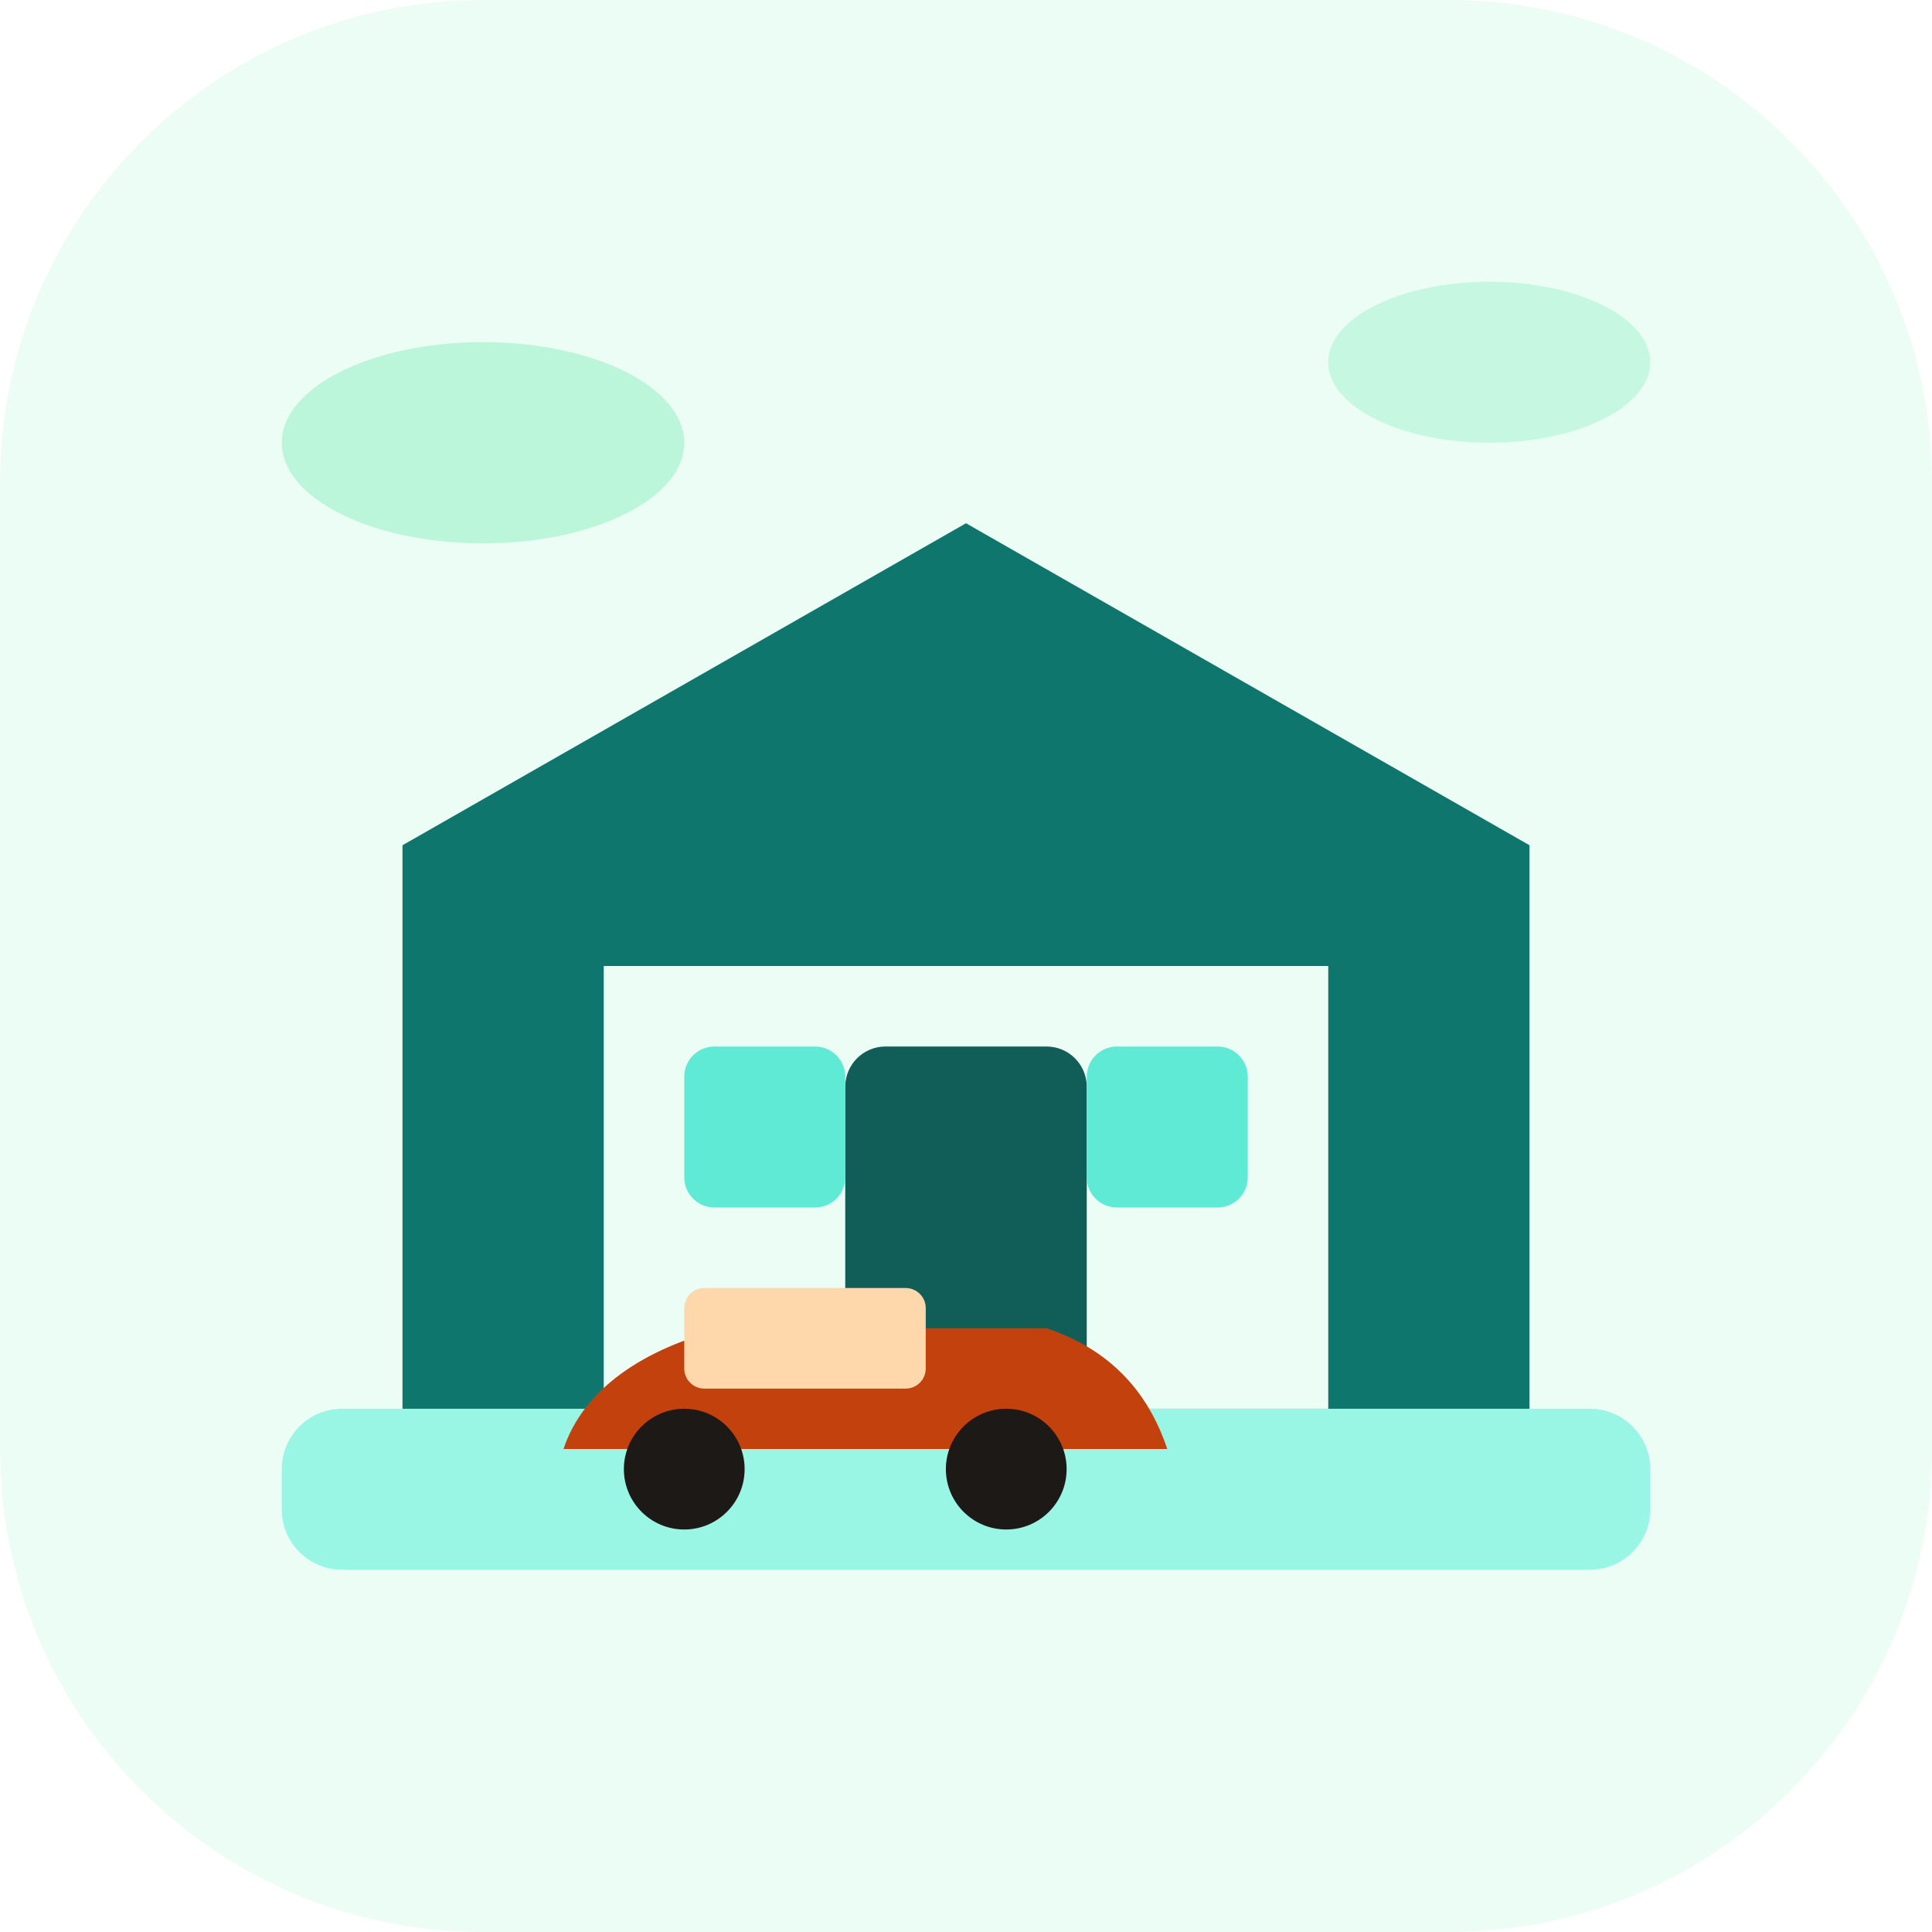
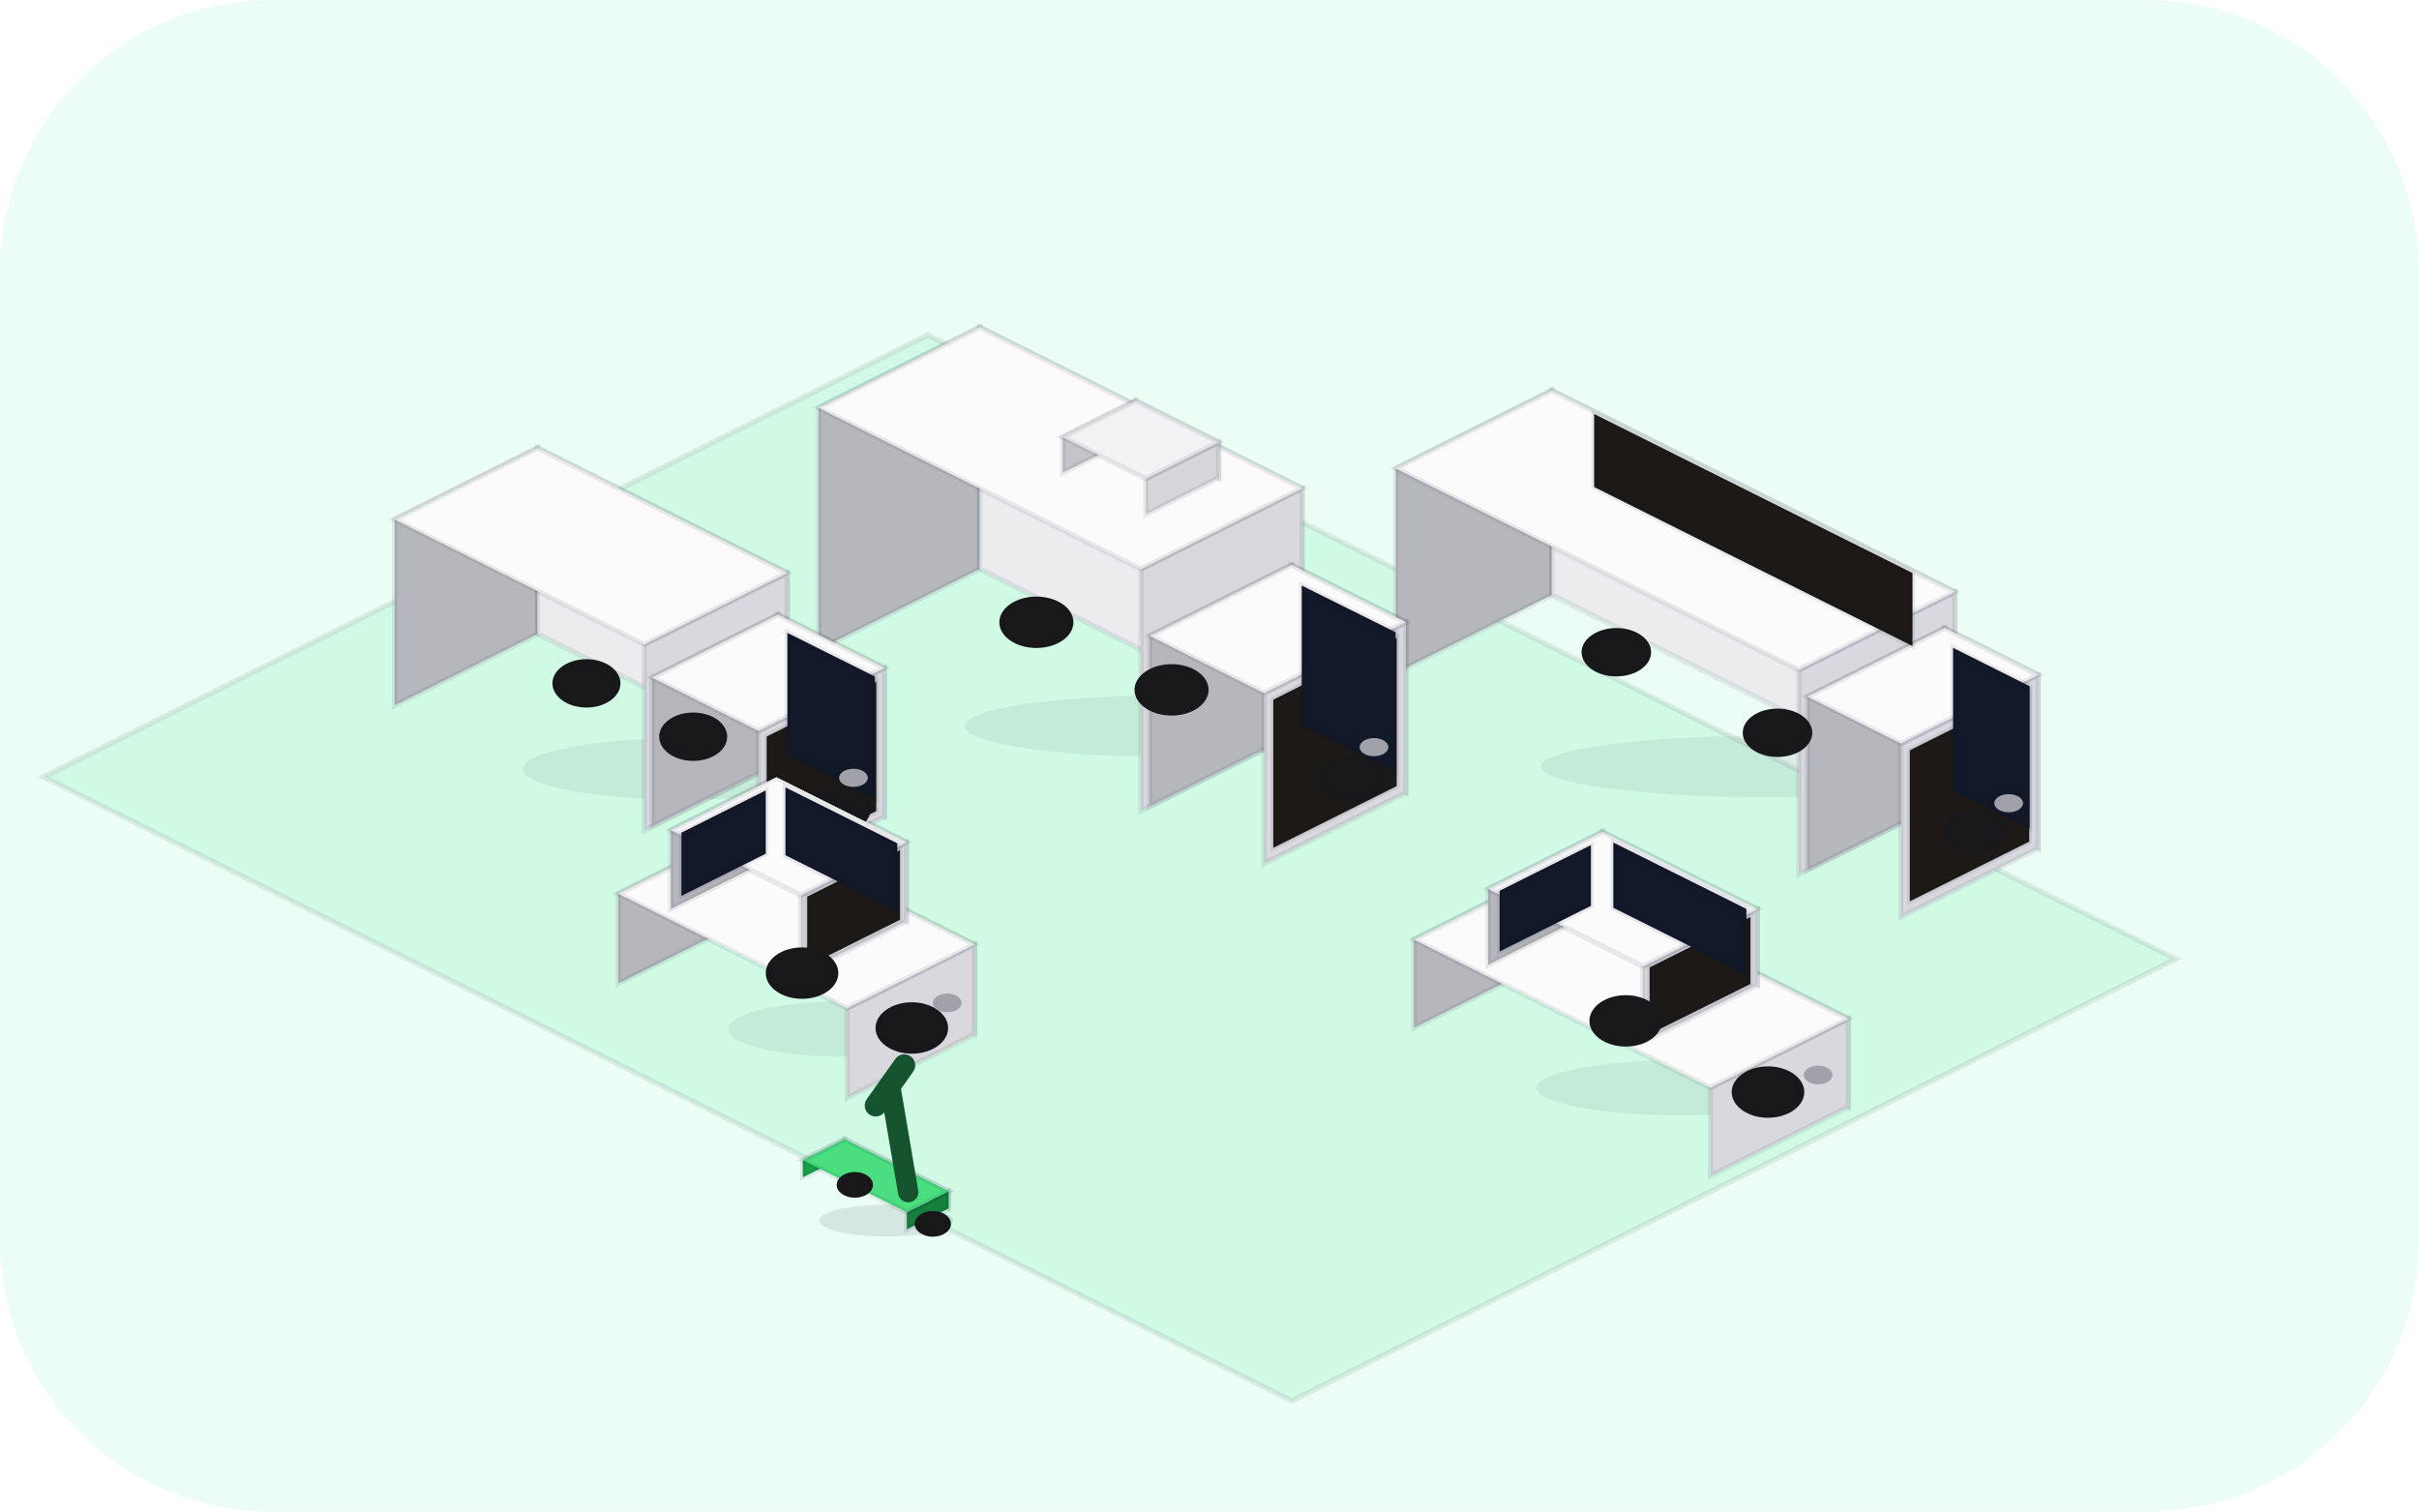
- <svg xmlns="http://www.w3.org/2000/svg" viewBox="0 0 96 96" fill="none">
+ <svg xmlns="http://www.w3.org/2000/svg" viewBox="0 0 160 100" fill="none" aria-hidden="true">
  <style>
-     .cloud { animation: drift 4.5s ease-in-out infinite; }
-     .cloud-b { animation-delay: -1.8s; animation-duration: 5.4s; }
-     .car { transform-origin: 50px 72px; animation: roll 3.2s ease-in-out infinite; }
-     .door { transform-origin: 48px 58px; animation: door 3.6s ease-in-out infinite; }
-     @keyframes drift { 50% { transform: translateX(4px); } }
-     @keyframes roll { 0%,100% { transform: translateX(0); } 50% { transform: translateX(5px); } }
-     @keyframes door { 0%,60%,100% { transform: scaleY(1); } 70% { transform: scaleY(0.86); } }
+     .hub-art-fleet { transform-box: fill-box; transform-origin: center; animation: yard-float 5.2s ease-in-out infinite; }
+     .hub-art-fleet-van { animation-delay: 0.35s; }
+     .hub-art-fleet-sedan { animation-delay: 0.7s; }
+     .hub-art-fleet-hatch { animation-delay: 1.05s; }
+     .hub-art-fleet-scooter { transform-box: fill-box; transform-origin: center; animation: yard-bob 2.4s ease-in-out infinite; }
+     @keyframes yard-float {
+       0%, 100% { transform: translate(0, 0); }
+       50% { transform: translate(0.4px, -0.7px); }
+     }
+     @keyframes yard-bob {
+       0%, 100% { transform: translate(0, 0); }
+       50% { transform: translate(0, -1.3px); }
+     }
  </style>
-   <rect width="96" height="96" rx="24" fill="#ECFDF5" />
-   <ellipse class="cloud" cx="24" cy="22" rx="10" ry="5" fill="#A7F3D0" opacity="0.7" />
-   <ellipse class="cloud cloud-b" cx="74" cy="18" rx="8" ry="4" fill="#A7F3D0" opacity="0.55" />
-   <rect x="14" y="70" width="68" height="8" rx="3" fill="#99F6E4" />
-   <path d="M20 70V42l28-16 28 16v28H20z" fill="#0F766E" />
-   <path d="M30 70V48h36v22" fill="#ECFDF5" />
-   <rect class="door" x="42" y="52" width="12" height="18" rx="2" fill="#115E59" />
-   <rect x="34" y="52" width="8" height="8" rx="1.5" fill="#5EEAD4" />
-   <rect x="54" y="52" width="8" height="8" rx="1.5" fill="#5EEAD4" />
-   <g class="car">
-     <path d="M28 72c1-3 4-5 8-6h16c3 1 5 3 6 6H28z" fill="#C2410C" />
-     <rect x="34" y="64" width="12" height="5" rx="1" fill="#FED7AA" />
-     <circle cx="34" cy="73" r="3" fill="#1C1917" />
-     <circle cx="50" cy="73" r="3" fill="#1C1917" />
+   <rect width="160" height="100" rx="18" fill="#ECFDF5" />
+   <g>
+     <path d="M61.36 22.16 L143.92 63.44 L85.44 92.68 L2.88 51.40 Z" fill="#D1FAE5" stroke="rgba(15,23,42,0.08)" stroke-width="0.35" />
+     <g class="hub-art-fleet hub-art-fleet-bus">
+       <ellipse cx="116.80" cy="50.71" rx="14.88" ry="2.03" fill="#0F172A" fill-opacity="0.07" />
+       <path d="M102.64 25.83 L92.32 30.99 L92.32 44.52 L102.64 39.36 Z" fill="#B6B6BD" stroke="rgba(15,23,42,0.08)" stroke-width="0.35" />
+       <path d="M102.64 25.83 L129.30 39.16 L129.30 52.69 L102.64 39.36 Z" fill="#ECECEF" stroke="rgba(15,23,42,0.08)" stroke-width="0.35" />
+       <path d="M129.30 39.16 L118.98 44.32 L118.98 57.85 L129.30 52.69 Z" fill="#D8D8DE" stroke="rgba(15,23,42,0.08)" stroke-width="0.35" />
+       <path d="M102.64 25.83 L129.30 39.16 L118.98 44.32 L92.32 30.99 Z" fill="#FBFBFC" stroke="rgba(15,23,42,0.08)" stroke-width="0.35" />
+       <path d="M128.62 41.55 L119.54 46.09 L119.54 57.57 L128.62 53.03 Z" fill="#B6B6BD" stroke="rgba(15,23,42,0.08)" stroke-width="0.35" />
+       <path d="M128.62 41.55 L134.81 44.65 L134.81 56.13 L128.62 53.03 Z" fill="#ECECEF" stroke="rgba(15,23,42,0.08)" stroke-width="0.35" />
+       <path d="M134.81 44.65 L125.73 49.19 L125.73 60.67 L134.81 56.13 Z" fill="#D8D8DE" stroke="rgba(15,23,42,0.08)" stroke-width="0.35" />
+       <path d="M128.62 41.55 L134.81 44.65 L125.73 49.19 L119.54 46.09 Z" fill="#FBFBFC" stroke="rgba(15,23,42,0.08)" stroke-width="0.35" />
+       <path d="M134.22 45.69 L126.32 49.64 L126.32 59.63 L134.22 55.68 Z" fill="#1C1917" stroke="rgba(15,23,42,0.08)" stroke-width="0.35" />
+       <path d="M129.18 42.86 L134.25 45.40 L134.25 54.82 L129.18 52.28 Z" fill="#111827" stroke="rgba(15,23,42,0.08)" stroke-width="0.35" />
+       <path d="M105.44 27.39 L126.50 37.91 L126.50 42.74 L105.44 32.22 Z" fill="#1C1917" stroke="rgba(15,23,42,0.08)" stroke-width="0.35" />
+       <ellipse cx="106.91" cy="43.15" rx="2.30" ry="1.60" fill="#18181B" />
+       <ellipse cx="117.57" cy="48.48" rx="2.30" ry="1.60" fill="#18181B" />
+       <ellipse cx="130.64" cy="55.02" rx="2.15" ry="1.50" fill="#18181B" />
+       <ellipse cx="132.86" cy="53.14" rx="0.95" ry="0.6" fill="#A1A1AA" />
+     </g>
+     <g class="hub-art-fleet hub-art-fleet-truck">
+       <ellipse cx="76.90" cy="48.04" rx="13.09" ry="2.03" fill="#0F172A" fill-opacity="0.07" />
+       <path d="M64.80 21.65 L54.14 26.98 L54.14 42.97 L64.80 37.64 Z" fill="#B6B6BD" stroke="rgba(15,23,42,0.08)" stroke-width="0.35" />
+       <path d="M64.80 21.65 L86.13 32.31 L86.13 48.30 L64.80 37.64 Z" fill="#ECECEF" stroke="rgba(15,23,42,0.08)" stroke-width="0.35" />
+       <path d="M86.13 32.31 L75.46 37.65 L75.46 53.64 L86.13 48.30 Z" fill="#D8D8DE" stroke="rgba(15,23,42,0.08)" stroke-width="0.35" />
+       <path d="M64.80 21.65 L86.13 32.31 L75.46 37.65 L54.14 26.98 Z" fill="#FBFBFC" stroke="rgba(15,23,42,0.08)" stroke-width="0.35" />
+       <path d="M85.42 37.38 L76.04 42.07 L76.04 53.35 L85.42 48.66 Z" fill="#B6B6BD" stroke="rgba(15,23,42,0.08)" stroke-width="0.35" />
+       <path d="M85.42 37.38 L92.99 41.16 L92.99 52.44 L85.42 48.66 Z" fill="#ECECEF" stroke="rgba(15,23,42,0.08)" stroke-width="0.35" />
+       <path d="M92.99 41.16 L83.61 45.86 L83.61 57.13 L92.99 52.44 Z" fill="#D8D8DE" stroke="rgba(15,23,42,0.08)" stroke-width="0.35" />
+       <path d="M85.42 37.38 L92.99 41.16 L83.61 45.86 L76.04 42.07 Z" fill="#FBFBFC" stroke="rgba(15,23,42,0.08)" stroke-width="0.35" />
+       <path d="M92.38 42.20 L84.22 46.29 L84.22 56.09 L92.38 52.01 Z" fill="#1C1917" stroke="rgba(15,23,42,0.08)" stroke-width="0.35" />
+       <path d="M86.10 38.74 L92.31 41.83 L92.31 51.08 L86.10 47.98 Z" fill="#111827" stroke="rgba(15,23,42,0.08)" stroke-width="0.35" />
+       <path d="M75.11 26.51 L70.29 28.92 L70.29 31.28 L75.11 28.87 Z" fill="#C4C4CA" stroke="rgba(15,23,42,0.08)" stroke-width="0.35" />
+       <path d="M75.11 26.51 L80.61 29.26 L80.61 31.62 L75.11 28.87 Z" fill="#E8E8EC" stroke="rgba(15,23,42,0.08)" stroke-width="0.35" />
+       <path d="M80.61 29.26 L75.79 31.67 L75.79 34.03 L80.61 31.62 Z" fill="#D6D6DB" stroke="rgba(15,23,42,0.08)" stroke-width="0.35" />
+       <path d="M75.11 26.51 L80.61 29.26 L75.79 31.67 L70.29 28.92 Z" fill="#F3F3F5" stroke="rgba(15,23,42,0.08)" stroke-width="0.35" />
+       <ellipse cx="68.55" cy="41.17" rx="2.45" ry="1.70" fill="#18181B" />
+       <ellipse cx="77.49" cy="45.64" rx="2.45" ry="1.70" fill="#18181B" />
+       <ellipse cx="89.36" cy="51.58" rx="2.25" ry="1.55" fill="#18181B" />
+       <ellipse cx="90.88" cy="49.43" rx="0.95" ry="0.6" fill="#A1A1AA" />
+     </g>
+     <g class="hub-art-fleet hub-art-fleet-van">
+       <ellipse cx="45.26" cy="50.87" rx="10.67" ry="2.03" fill="#0F172A" fill-opacity="0.07" />
+       <path d="M35.56 29.64 L26.10 34.37 L26.10 46.67 L35.56 41.94 Z" fill="#B6B6BD" stroke="rgba(15,23,42,0.08)" stroke-width="0.35" />
+       <path d="M35.56 29.64 L52.07 37.90 L52.07 50.20 L35.56 41.94 Z" fill="#ECECEF" stroke="rgba(15,23,42,0.08)" stroke-width="0.35" />
+       <path d="M52.07 37.90 L42.61 42.63 L42.61 54.93 L52.07 50.20 Z" fill="#D8D8DE" stroke="rgba(15,23,42,0.08)" stroke-width="0.35" />
+       <path d="M35.56 29.64 L52.07 37.90 L42.61 42.63 L26.10 34.37 Z" fill="#FBFBFC" stroke="rgba(15,23,42,0.08)" stroke-width="0.35" />
+       <path d="M51.45 40.67 L43.12 44.83 L43.12 54.67 L51.45 50.51 Z" fill="#B6B6BD" stroke="rgba(15,23,42,0.08)" stroke-width="0.35" />
+       <path d="M51.45 40.67 L58.50 44.19 L58.50 54.03 L51.45 50.51 Z" fill="#ECECEF" stroke="rgba(15,23,42,0.08)" stroke-width="0.35" />
+       <path d="M58.50 44.19 L50.17 48.36 L50.17 58.20 L58.50 54.03 Z" fill="#D8D8DE" stroke="rgba(15,23,42,0.08)" stroke-width="0.35" />
+       <path d="M51.45 40.67 L58.50 44.19 L50.17 48.36 L43.12 44.83 Z" fill="#FBFBFC" stroke="rgba(15,23,42,0.08)" stroke-width="0.35" />
+       <path d="M57.96 45.10 L50.71 48.73 L50.71 57.29 L57.96 53.66 Z" fill="#1C1917" stroke="rgba(15,23,42,0.08)" stroke-width="0.35" />
+       <path d="M52.08 41.87 L57.87 44.76 L57.87 52.83 L52.08 49.94 Z" fill="#111827" stroke="rgba(15,23,42,0.08)" stroke-width="0.35" />
+       <ellipse cx="38.79" cy="45.21" rx="2.25" ry="1.60" fill="#18181B" />
+       <ellipse cx="45.85" cy="48.74" rx="2.25" ry="1.60" fill="#18181B" />
+       <ellipse cx="55.48" cy="53.56" rx="2.10" ry="1.50" fill="#18181B" />
+       <ellipse cx="56.45" cy="51.46" rx="0.95" ry="0.6" fill="#A1A1AA" />
+     </g>
+     <g class="hub-art-fleet hub-art-fleet-sedan">
+       <ellipse cx="111.15" cy="71.97" rx="9.53" ry="1.82" fill="#0F172A" fill-opacity="0.07" />
+       <path d="M102.64 57.60 L93.52 62.16 L93.52 68.00 L102.64 63.44 Z" fill="#B6B6BD" stroke="rgba(15,23,42,0.08)" stroke-width="0.35" />
+       <path d="M102.64 57.60 L122.25 67.40 L122.25 73.24 L102.64 63.44 Z" fill="#ECECEF" stroke="rgba(15,23,42,0.08)" stroke-width="0.35" />
+       <path d="M122.25 67.40 L113.13 71.96 L113.13 77.80 L122.25 73.24 Z" fill="#D8D8DE" stroke="rgba(15,23,42,0.08)" stroke-width="0.35" />
+       <path d="M102.64 57.60 L122.25 67.40 L113.13 71.96 L93.52 62.16 Z" fill="#FBFBFC" stroke="rgba(15,23,42,0.08)" stroke-width="0.35" />
+       <path d="M105.99 55.03 L98.43 58.81 L98.43 63.83 L105.99 60.05 Z" fill="#B6B6BD" stroke="rgba(15,23,42,0.08)" stroke-width="0.35" />
+       <path d="M105.99 55.03 L116.23 60.14 L116.23 65.17 L105.99 60.05 Z" fill="#ECECEF" stroke="rgba(15,23,42,0.08)" stroke-width="0.35" />
+       <path d="M116.23 60.14 L108.66 63.93 L108.66 68.95 L116.23 65.17 Z" fill="#D8D8DE" stroke="rgba(15,23,42,0.08)" stroke-width="0.35" />
+       <path d="M105.99 55.03 L116.23 60.14 L108.66 63.93 L98.43 58.81 Z" fill="#FBFBFC" stroke="rgba(15,23,42,0.08)" stroke-width="0.35" />
+       <path d="M115.78 60.67 L109.11 64.00 L109.11 68.42 L115.78 65.10 Z" fill="#1C1917" stroke="rgba(15,23,42,0.08)" stroke-width="0.35" />
+       <path d="M106.71 55.74 L115.51 60.13 L115.51 64.46 L106.71 60.06 Z" fill="#111827" stroke="rgba(15,23,42,0.08)" stroke-width="0.35" />
+       <path d="M105.23 55.91 L99.19 58.93 L99.19 62.95 L105.23 59.93 Z" fill="#111827" stroke="rgba(15,23,42,0.08)" stroke-width="0.35" />
+       <ellipse cx="107.53" cy="67.54" rx="2.40" ry="1.70" fill="#18181B" />
+       <ellipse cx="116.94" cy="72.25" rx="2.40" ry="1.70" fill="#18181B" />
+       <ellipse cx="120.26" cy="71.12" rx="0.95" ry="0.62" fill="#A1A1AA" />
+     </g>
+     <g class="hub-art-fleet hub-art-fleet-hatch">
+       <ellipse cx="55.54" cy="68.08" rx="7.36" ry="1.82" fill="#0F172A" fill-opacity="0.07" />
+       <path d="M49.32 54.91 L40.89 59.13 L40.89 65.07 L49.32 60.86 Z" fill="#B6B6BD" stroke="rgba(15,23,42,0.08)" stroke-width="0.35" />
+       <path d="M49.32 54.91 L64.46 62.48 L64.46 68.43 L49.32 60.86 Z" fill="#ECECEF" stroke="rgba(15,23,42,0.08)" stroke-width="0.35" />
+       <path d="M64.46 62.48 L56.03 66.70 L56.03 72.64 L64.46 68.43 Z" fill="#D8D8DE" stroke="rgba(15,23,42,0.08)" stroke-width="0.35" />
+       <path d="M49.32 54.91 L64.46 62.48 L56.03 66.70 L40.89 59.13 Z" fill="#FBFBFC" stroke="rgba(15,23,42,0.08)" stroke-width="0.35" />
+       <path d="M51.35 51.42 L44.37 54.92 L44.37 60.14 L51.35 56.65 Z" fill="#B6B6BD" stroke="rgba(15,23,42,0.08)" stroke-width="0.35" />
+       <path d="M51.35 51.42 L59.95 55.72 L59.95 60.95 L51.35 56.65 Z" fill="#ECECEF" stroke="rgba(15,23,42,0.08)" stroke-width="0.35" />
+       <path d="M59.95 55.72 L52.97 59.22 L52.97 64.44 L59.95 60.95 Z" fill="#D8D8DE" stroke="rgba(15,23,42,0.08)" stroke-width="0.35" />
+       <path d="M51.35 51.42 L59.95 55.72 L52.97 59.22 L44.37 54.92 Z" fill="#FBFBFC" stroke="rgba(15,23,42,0.08)" stroke-width="0.35" />
+       <path d="M59.53 56.24 L53.39 59.32 L53.39 63.92 L59.53 60.85 Z" fill="#1C1917" stroke="rgba(15,23,42,0.08)" stroke-width="0.35" />
+       <path d="M51.95 52.09 L59.35 55.79 L59.35 60.28 L51.95 56.58 Z" fill="#111827" stroke="rgba(15,23,42,0.08)" stroke-width="0.35" />
+       <path d="M50.65 52.29 L45.07 55.09 L45.07 59.27 L50.65 56.48 Z" fill="#111827" stroke="rgba(15,23,42,0.08)" stroke-width="0.35" />
+       <ellipse cx="53.05" cy="64.38" rx="2.40" ry="1.70" fill="#18181B" />
+       <ellipse cx="60.31" cy="68.01" rx="2.40" ry="1.70" fill="#18181B" />
+       <ellipse cx="62.65" cy="66.35" rx="0.95" ry="0.62" fill="#A1A1AA" />
+     </g>
+     <g class="hub-art-fleet-scooter">
+       <ellipse cx="58.61" cy="80.75" rx="4.43" ry="1.05" fill="#0F172A" fill-opacity="0.10" />
+       <path d="M55.86 75.38 L53.10 76.76 L53.10 77.89 L55.86 76.51 Z" fill="#16A34A" stroke="rgba(15,23,42,0.08)" stroke-width="0.35" />
+       <path d="M55.86 75.38 L62.74 78.82 L62.74 79.95 L55.86 76.51 Z" fill="#22C55E" stroke="rgba(15,23,42,0.08)" stroke-width="0.35" />
+       <path d="M62.74 78.82 L59.98 80.20 L59.98 81.33 L62.74 79.95 Z" fill="#15803D" stroke="rgba(15,23,42,0.08)" stroke-width="0.35" />
+       <path d="M55.86 75.38 L62.74 78.82 L59.98 80.20 L53.10 76.76 Z" fill="#4ADE80" stroke="rgba(15,23,42,0.08)" stroke-width="0.35" />
+       <line x1="60.07" y1="78.87" x2="58.87" y2="71.81" stroke="#14532D" stroke-width="1.35" stroke-linecap="round" />
+       <line x1="59.81" y1="70.48" x2="57.92" y2="73.14" stroke="#14532D" stroke-width="1.45" stroke-linecap="round" />
+       <ellipse cx="56.54" cy="78.39" rx="1.20" ry="0.85" fill="#18181B" />
+       <ellipse cx="61.70" cy="80.97" rx="1.20" ry="0.85" fill="#18181B" />
+     </g>
  </g>
</svg>
